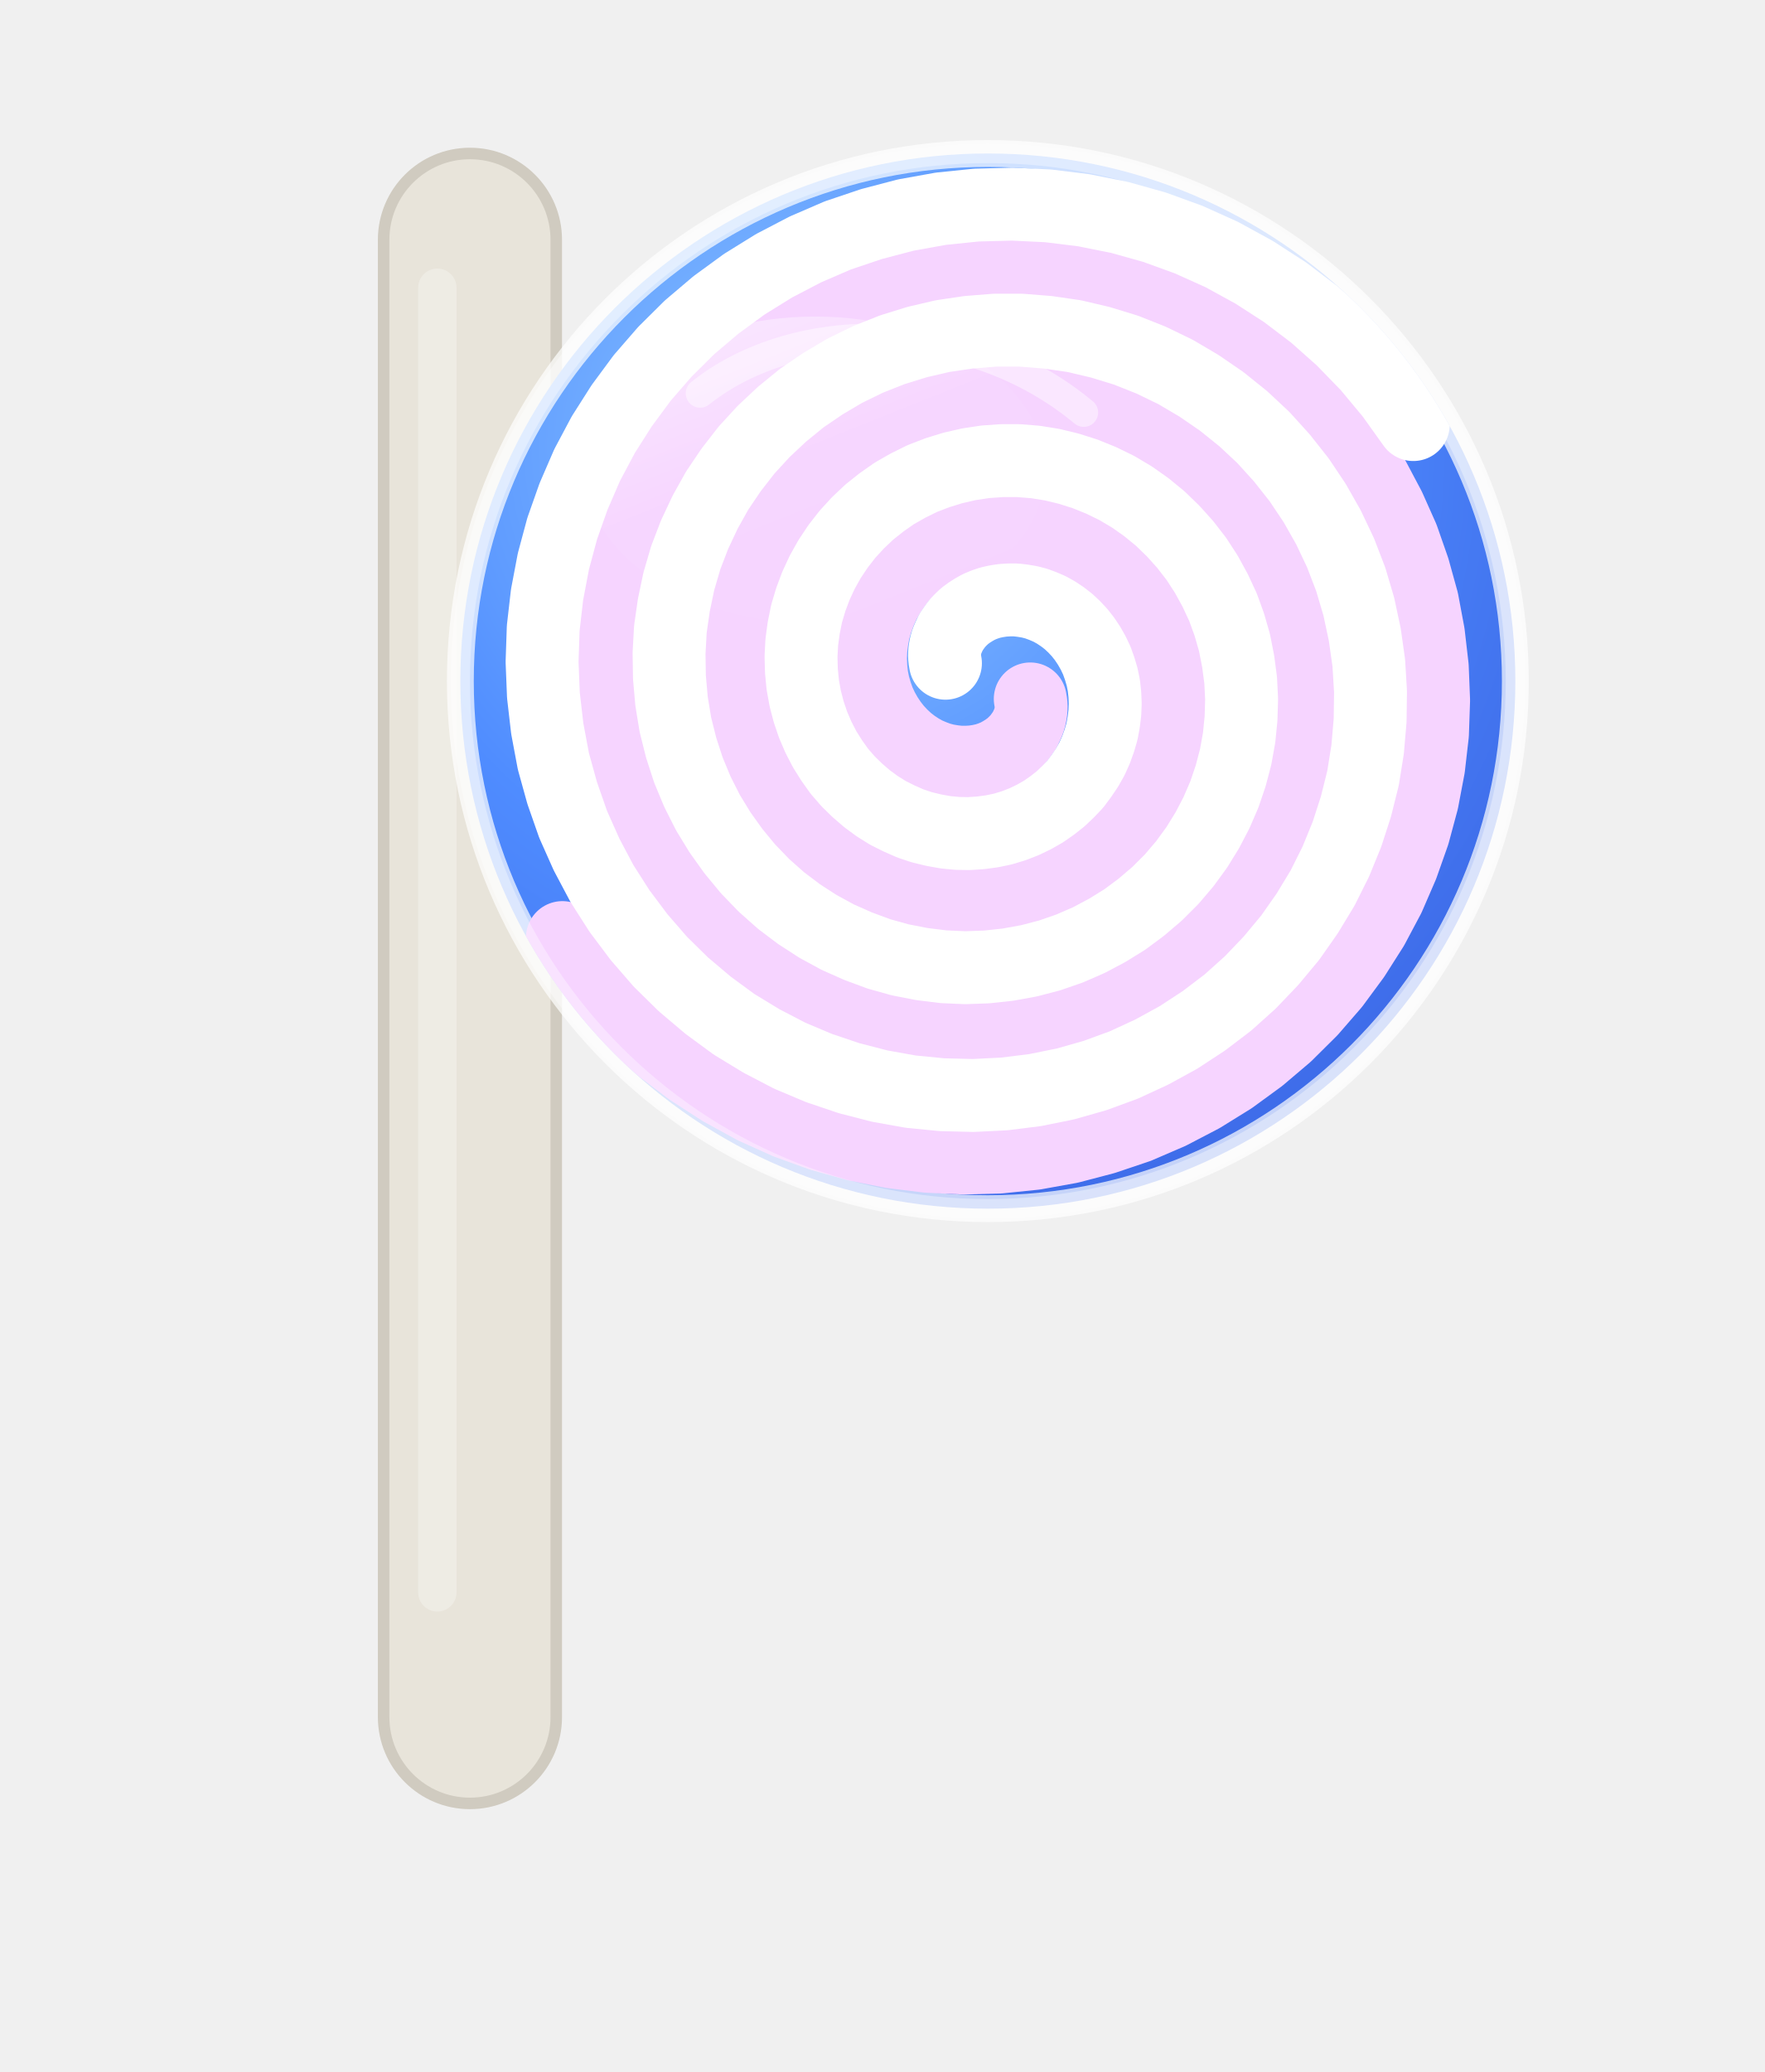
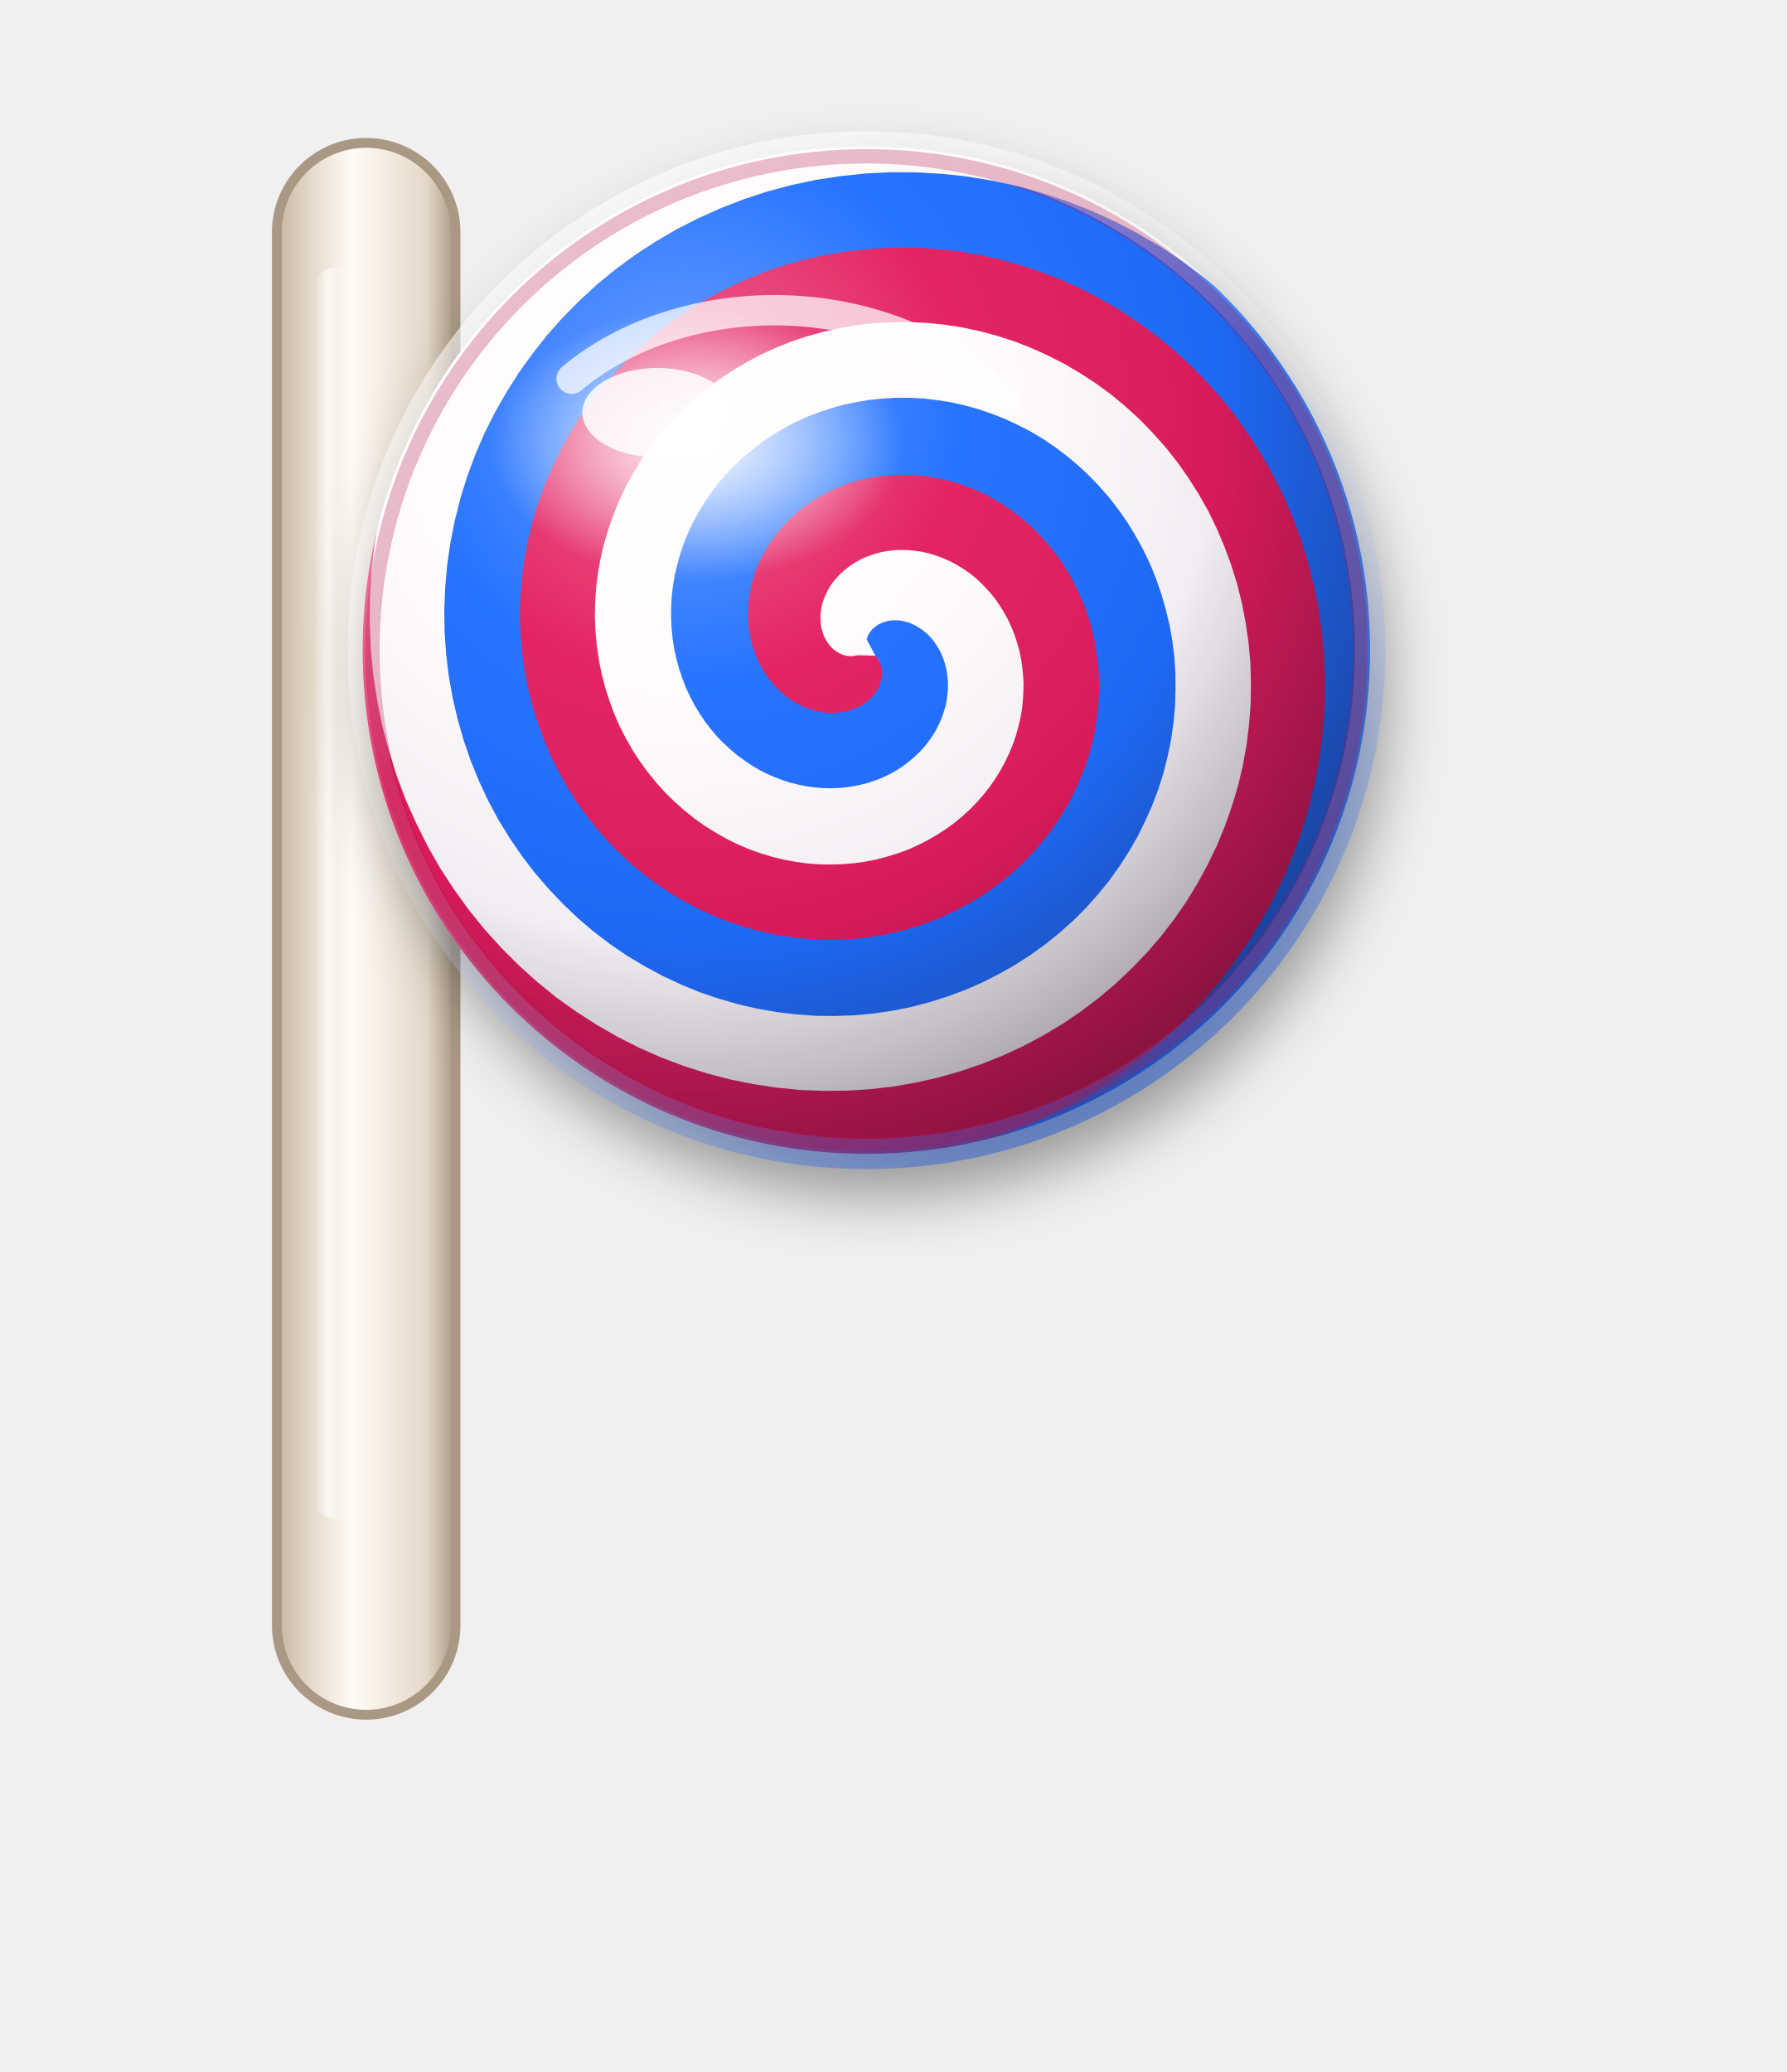
- <svg xmlns="http://www.w3.org/2000/svg" viewBox="-6 0 92 108" width="92" height="108" role="img" aria-label="PIXELPOP">
+ <svg xmlns="http://www.w3.org/2000/svg" viewBox="0 0 100 116" width="100" height="116" role="img" aria-label="PIXELPOP">
  <defs>
-     <radialGradient id="fk-fill" cx="34%" cy="28%" r="78%">
-       <stop offset="0" stop-color="#8EC8FF" />
-       <stop offset="0.55" stop-color="#4F8CFF" />
-       <stop offset="1" stop-color="#3D6AE8" />
-     </radialGradient>
-     <linearGradient id="fk-sheen" x1="20%" y1="0%" x2="80%" y2="100%">
-       <stop offset="0" stop-color="#FFFFFF" stop-opacity="0.85" />
-       <stop offset="0.45" stop-color="#FFFFFF" stop-opacity="0.08" />
+     <linearGradient id="fk-stick" x1="0" y1="0" x2="1" y2="0">
+       <stop offset="0" stop-color="#C4B6A3" />
+       <stop offset="0.18" stop-color="#E4D8C8" />
+       <stop offset="0.42" stop-color="#FFFCF6" />
+       <stop offset="0.62" stop-color="#F3EBE0" />
+       <stop offset="0.84" stop-color="#E4D8C8" />
+       <stop offset="1" stop-color="#A89884" />
+     </linearGradient>
+     <linearGradient id="fk-stickhi" x1="0" y1="0" x2="1" y2="0">
+       <stop offset="0" stop-color="#FFFFFF" stop-opacity="0" />
+       <stop offset="0.35" stop-color="#FFFFFF" stop-opacity="0.7" />
+       <stop offset="0.55" stop-color="#FFFFFF" stop-opacity="0.15" />
      <stop offset="1" stop-color="#FFFFFF" stop-opacity="0" />
    </linearGradient>
+     <radialGradient id="fk-vol" cx="32%" cy="26%" r="78%">
+       <stop offset="0" stop-color="#FFFFFF" stop-opacity="0.34" />
+       <stop offset="0.35" stop-color="#FFFFFF" stop-opacity="0.04" />
+       <stop offset="0.68" stop-color="#1A1030" stop-opacity="0.06" />
+       <stop offset="1" stop-color="#140818" stop-opacity="0.42" />
+     </radialGradient>
+     <radialGradient id="fk-gloss" cx="50%" cy="50%" r="50%">
+       <stop offset="0" stop-color="#FFFFFF" stop-opacity="0.95" />
+       <stop offset="0.45" stop-color="#FFFFFF" stop-opacity="0.55" />
+       <stop offset="1" stop-color="#FFFFFF" stop-opacity="0" />
+     </radialGradient>
+     <linearGradient id="fk-rim" x1="30%" y1="0%" x2="80%" y2="100%">
+       <stop offset="0" stop-color="#FFFFFF" stop-opacity="0.65" />
+       <stop offset="0.4" stop-color="#FFFFFF" stop-opacity="0.12" />
+       <stop offset="1" stop-color="#0B4AD6" stop-opacity="0.55" />
+     </linearGradient>
    <clipPath id="fk-clip">
-       <circle cx="37.5" cy="35.5" r="27.5" />
+       <circle cx="38.5" cy="36.4" r="28.2" />
    </clipPath>
+     <filter id="fk-shad" x="-40%" y="-25%" width="180%" height="190%" color-interpolation-filters="sRGB">
+       <feGaussianBlur in="SourceAlpha" stdDeviation="1.7" result="b" />
+       <feOffset in="b" dx="0.6" dy="1.9" result="o" />
+       <feComponentTransfer in="o" result="s">
+         <feFuncA type="linear" slope="0.38" />
+       </feComponentTransfer>
+       <feMerge>
+         <feMergeNode in="s" />
+         <feMergeNode in="SourceGraphic" />
+       </feMerge>
+     </filter>
  </defs>
-   <g transform="translate(8,0)">
-     <rect x="6" y="8" width="9" height="86" rx="4.5" fill="#E8E4DA" stroke="#D0CBC0" stroke-width="0.6" />
-     <rect x="7.8" y="14" width="2" height="70" rx="1" fill="#FFFFFF" fill-opacity="0.28" />
-     <circle cx="37.5" cy="35.5" r="27.5" fill="url(#fk-fill)" stroke="#FFFFFF" stroke-opacity="0.7" stroke-width="1.4" />
-     <g clip-path="url(#fk-clip)">
-       <path d="M39.71,36.43 L39.75,36.66 L39.76,36.89 L39.74,37.12 L39.70,37.35 L39.63,37.59 L39.53,37.82 L39.42,38.05 L39.27,38.27 L39.11,38.49 L38.92,38.69 L38.71,38.89 L38.48,39.06 L38.23,39.22 L37.96,39.37 L37.67,39.49 L37.37,39.59 L37.05,39.66 L36.72,39.71 L36.39,39.73 L36.04,39.73 L35.69,39.69 L35.33,39.63 L34.98,39.54 L34.63,39.41 L34.28,39.26 L33.94,39.07 L33.61,38.85 L33.30,38.61 L33.00,38.33 L32.72,38.03 L32.46,37.70 L32.22,37.34 L32.01,36.97 L31.82,36.57 L31.67,36.15 L31.54,35.71 L31.45,35.26 L31.40,34.80 L31.38,34.32 L31.40,33.84 L31.46,33.36 L31.55,32.87 L31.69,32.39 L31.86,31.92 L32.07,31.45 L32.33,30.99 L32.62,30.56 L32.94,30.13 L33.31,29.74 L33.71,29.36 L34.14,29.02 L34.60,28.70 L35.09,28.42 L35.61,28.17 L36.15,27.96 L36.71,27.79 L37.28,27.67 L37.88,27.59 L38.48,27.55 L39.09,27.56 L39.71,27.62 L40.32,27.73 L40.94,27.88 L41.54,28.08 L42.13,28.34 L42.71,28.63 L43.27,28.98 L43.80,29.37 L44.31,29.81 L44.79,30.28 L45.24,30.80 L45.64,31.36 L46.01,31.95 L46.33,32.57 L46.61,33.22 L46.84,33.90 L47.02,34.59 L47.15,35.31 L47.22,36.04 L47.24,36.78 L47.20,37.53 L47.10,38.27 L46.95,39.01 L46.73,39.75 L46.46,40.47 L46.13,41.18 L45.75,41.86 L45.31,42.52 L44.82,43.15 L44.28,43.74 L43.69,44.30 L43.05,44.81 L42.38,45.28 L41.66,45.69 L40.91,46.06 L40.13,46.36 L39.32,46.61 L38.49,46.80 L37.63,46.93 L36.77,46.99 L35.90,46.99 L35.02,46.92 L34.15,46.78 L33.28,46.57 L32.43,46.30 L31.59,45.96 L30.77,45.56 L29.98,45.09 L29.23,44.56 L28.51,43.97 L27.84,43.32 L27.21,42.62 L26.63,41.87 L26.11,41.07 L25.65,40.23 L25.24,39.35 L24.91,38.44 L24.64,37.50 L24.45,36.53 L24.32,35.55 L24.27,34.56 L24.30,33.55 L24.40,32.55 L24.58,31.55 L24.84,30.56 L25.17,29.59 L25.58,28.64 L26.06,27.72 L26.61,26.83 L27.23,25.98 L27.92,25.17 L28.67,24.42 L29.49,23.72 L30.35,23.08 L31.27,22.51 L32.23,22.00 L33.24,21.56 L34.28,21.20 L35.35,20.92 L36.45,20.72 L37.56,20.60 L38.68,20.56 L39.81,20.61 L40.94,20.75 L42.07,20.97 L43.18,21.28 L44.26,21.68 L45.32,22.15 L46.35,22.71 L47.34,23.35 L48.28,24.06 L49.17,24.85 L50.00,25.71 L50.76,26.63 L51.46,27.61 L52.09,28.64 L52.64,29.73 L53.11,30.86 L53.49,32.03 L53.79,33.23 L53.99,34.45 L54.10,35.70 L54.12,36.95 L54.05,38.21 L53.87,39.46 L53.61,40.70 L53.25,41.93 L52.79,43.13 L52.24,44.30 L51.61,45.43 L50.88,46.51 L50.08,47.54 L49.19,48.51 L48.23,49.41 L47.20,50.25 L46.10,51.00 L44.95,51.68 L43.74,52.27 L42.48,52.77 L41.19,53.17 L39.86,53.48 L38.51,53.68 L37.14,53.79 L35.76,53.79 L34.38,53.68 L33.00,53.48 L31.64,53.16 L30.30,52.75 L28.99,52.23 L27.71,51.61 L26.49,50.89 L25.31,50.08 L24.19,49.18 L23.14,48.20 L22.17,47.13 L21.27,45.99 L20.46,44.78 L19.74,43.51 L19.11,42.18 L18.58,40.80 L18.16,39.38 L17.85,37.93 L17.64,36.45 L17.55,34.95 L17.57,33.45 L17.70,31.94 L17.94,30.44 L18.31,28.96 L18.78,27.51 L19.36,26.09 L20.05,24.71 L20.85,23.39 L21.74,22.12 L22.74,20.92 L23.82,19.79 L24.99,18.74 L26.24,17.79 L27.57,16.92 L28.96,16.16 L30.41,15.49 L31.91,14.94 L33.46,14.50 L35.04,14.18 L36.64,13.98 L38.26,13.90 L39.89,13.94 L41.52,14.10 L43.14,14.39 L44.73,14.80 L46.30,15.33 L47.82,15.97 L49.30,16.74 L50.73,17.61 L52.08,18.60 L53.37,19.69 L54.57,20.87 L55.68,22.15 L56.70,23.51 L57.62,24.95 L58.42,26.46 L59.12,28.03 L59.69,29.66 L60.15,31.32 L60.47,33.03 L60.67,34.76 L60.74,36.50 L60.68,38.26 L60.48,40.00 L60.15,41.74 L59.69,43.45 L59.10,45.12 L58.39,46.76 L57.55,48.34 L56.59,49.85 L55.52,51.30 L54.34,52.66 L53.05,53.94 L51.67,55.11 L50.19,56.19 L48.64,57.15 L47.01,58.00 L45.32,58.73 L43.57,59.32 L41.78,59.79 L39.95,60.12 L38.10,60.31 L36.23,60.36 L34.36,60.27 L32.49,60.04 L30.64,59.67 L28.82,59.16 L27.03,58.51 L25.30,57.73 L23.62,56.81 L22.01,55.77 L20.48,54.61 L19.04,53.33 L17.69,51.94 L16.45,50.45 L15.32,48.87" fill="none" stroke="#F6D4FF" stroke-width="3.8" stroke-linecap="round" stroke-linejoin="round" />
-       <path d="M35.29,34.57 L35.25,34.34 L35.24,34.11 L35.26,33.88 L35.30,33.65 L35.37,33.41 L35.47,33.18 L35.58,32.95 L35.73,32.73 L35.89,32.51 L36.08,32.31 L36.29,32.11 L36.52,31.94 L36.77,31.78 L37.04,31.63 L37.33,31.51 L37.63,31.41 L37.95,31.34 L38.28,31.29 L38.61,31.27 L38.96,31.27 L39.31,31.31 L39.67,31.37 L40.02,31.46 L40.37,31.59 L40.72,31.74 L41.06,31.93 L41.39,32.15 L41.70,32.39 L42.00,32.67 L42.28,32.97 L42.54,33.30 L42.78,33.66 L42.99,34.03 L43.18,34.43 L43.33,34.85 L43.46,35.29 L43.55,35.74 L43.60,36.20 L43.62,36.68 L43.60,37.16 L43.54,37.64 L43.45,38.13 L43.31,38.61 L43.14,39.08 L42.93,39.55 L42.67,40.01 L42.38,40.44 L42.06,40.87 L41.69,41.26 L41.29,41.64 L40.86,41.98 L40.40,42.30 L39.91,42.58 L39.39,42.83 L38.85,43.04 L38.29,43.21 L37.72,43.33 L37.12,43.41 L36.52,43.45 L35.91,43.44 L35.29,43.38 L34.68,43.27 L34.06,43.12 L33.46,42.92 L32.87,42.66 L32.29,42.37 L31.73,42.02 L31.20,41.63 L30.69,41.19 L30.21,40.72 L29.76,40.20 L29.36,39.64 L28.99,39.05 L28.67,38.43 L28.39,37.78 L28.16,37.10 L27.98,36.41 L27.85,35.69 L27.78,34.96 L27.76,34.22 L27.80,33.47 L27.90,32.73 L28.05,31.99 L28.27,31.25 L28.54,30.53 L28.87,29.82 L29.25,29.14 L29.69,28.48 L30.18,27.85 L30.72,27.26 L31.31,26.70 L31.95,26.19 L32.62,25.72 L33.34,25.31 L34.09,24.94 L34.87,24.64 L35.68,24.39 L36.51,24.20 L37.37,24.07 L38.23,24.01 L39.10,24.01 L39.98,24.08 L40.85,24.22 L41.72,24.43 L42.57,24.70 L43.41,25.04 L44.23,25.44 L45.02,25.91 L45.77,26.44 L46.49,27.03 L47.16,27.68 L47.79,28.38 L48.37,29.13 L48.89,29.93 L49.35,30.77 L49.76,31.65 L50.09,32.56 L50.36,33.50 L50.55,34.47 L50.68,35.45 L50.73,36.44 L50.70,37.45 L50.60,38.45 L50.42,39.45 L50.16,40.44 L49.83,41.41 L49.42,42.36 L48.94,43.28 L48.39,44.17 L47.77,45.02 L47.08,45.83 L46.33,46.58 L45.51,47.28 L44.65,47.92 L43.73,48.49 L42.77,49.00 L41.76,49.44 L40.72,49.80 L39.65,50.08 L38.55,50.28 L37.44,50.40 L36.32,50.44 L35.19,50.39 L34.06,50.25 L32.93,50.03 L31.82,49.72 L30.74,49.32 L29.68,48.85 L28.65,48.29 L27.66,47.65 L26.72,46.94 L25.83,46.15 L25.00,45.29 L24.24,44.37 L23.54,43.39 L22.91,42.36 L22.36,41.27 L21.89,40.14 L21.51,38.97 L21.21,37.77 L21.01,36.55 L20.90,35.30 L20.88,34.05 L20.95,32.79 L21.13,31.54 L21.39,30.30 L21.75,29.07 L22.21,27.87 L22.76,26.70 L23.39,25.57 L24.12,24.49 L24.92,23.46 L25.81,22.49 L26.77,21.59 L27.80,20.75 L28.90,20.00 L30.05,19.32 L31.26,18.73 L32.52,18.23 L33.81,17.83 L35.14,17.52 L36.49,17.32 L37.86,17.21 L39.24,17.21 L40.62,17.32 L42.00,17.52 L43.36,17.84 L44.70,18.25 L46.01,18.77 L47.29,19.39 L48.51,20.11 L49.69,20.92 L50.81,21.82 L51.86,22.80 L52.83,23.87 L53.73,25.01 L54.54,26.22 L55.26,27.49 L55.89,28.82 L56.42,30.20 L56.84,31.62 L57.15,33.07 L57.36,34.55 L57.45,36.05 L57.43,37.55 L57.30,39.06 L57.06,40.56 L56.69,42.04 L56.22,43.49 L55.64,44.91 L54.95,46.29 L54.15,47.61 L53.26,48.88 L52.26,50.08 L51.18,51.21 L50.01,52.26 L48.76,53.21 L47.43,54.08 L46.04,54.84 L44.59,55.51 L43.09,56.06 L41.54,56.50 L39.96,56.82 L38.36,57.02 L36.74,57.10 L35.11,57.06 L33.48,56.90 L31.86,56.61 L30.27,56.20 L28.70,55.67 L27.18,55.03 L25.70,54.26 L24.27,53.39 L22.92,52.40 L21.63,51.31 L20.43,50.13 L19.32,48.85 L18.30,47.49 L17.38,46.05 L16.58,44.54 L15.88,42.97 L15.31,41.34 L14.85,39.68 L14.53,37.97 L14.33,36.24 L14.26,34.50 L14.32,32.74 L14.52,31.00 L14.85,29.26 L15.31,27.55 L15.90,25.88 L16.61,24.24 L17.45,22.66 L18.41,21.15 L19.48,19.70 L20.66,18.34 L21.95,17.06 L23.33,15.89 L24.81,14.81 L26.36,13.85 L27.99,13.00 L29.68,12.27 L31.43,11.68 L33.22,11.21 L35.05,10.88 L36.90,10.69 L38.77,10.64 L40.64,10.73 L42.51,10.96 L44.36,11.33 L46.18,11.84 L47.97,12.49 L49.70,13.27 L51.38,14.19 L52.99,15.23 L54.52,16.39 L55.96,17.67 L57.31,19.06 L58.55,20.55 L59.68,22.13" fill="none" stroke="#FFFFFF" stroke-width="3.8" stroke-linecap="round" stroke-linejoin="round" />
-       <ellipse cx="28.5" cy="24.5" rx="12" ry="8" fill="url(#fk-sheen)" fill-opacity="0.55" />
-       <path d="M22.5,20.5 c5,-4 14,-4 20,1" fill="none" stroke="#FFFFFF" stroke-opacity="0.45" stroke-width="1.5" stroke-linecap="round" />
+   <g transform="translate(10,0)">
+     <rect x="5.5" y="8" width="10" height="88" rx="5.0" fill="url(#fk-stick)" stroke="#A89884" stroke-width="0.55" />
+     <rect x="7.6" y="15" width="2.3" height="70" rx="1.15" fill="url(#fk-stickhi)" />
+     <g filter="url(#fk-shad)">
+       <circle cx="38.5" cy="36.4" r="28.2" fill="#FFFBFE" />
+       <g clip-path="url(#fk-clip)">
+         <path d="M39.01,36.71 L39.11,36.82 L39.19,36.93 L39.25,37.04 L39.31,37.17 L39.35,37.30 L39.38,37.44 L39.40,37.58 L39.41,37.72 L39.40,37.87 L39.37,38.02 L39.34,38.18 L39.29,38.33 L39.23,38.48 L39.15,38.63 L39.06,38.77 L38.95,38.91 L38.83,39.05 L38.70,39.18 L38.56,39.30 L38.40,39.42 L38.23,39.53 L38.05,39.62 L37.86,39.71 L37.66,39.78 L37.45,39.84 L37.23,39.89 L37.00,39.92 L36.77,39.94 L36.53,39.95 L36.28,39.94 L36.04,39.91 L35.78,39.86 L35.53,39.80 L35.28,39.72 L35.02,39.62 L34.77,39.51 L34.52,39.38 L34.28,39.23 L34.04,39.06 L33.80,38.87 L33.58,38.67 L33.36,38.45 L33.15,38.21 L32.95,37.96 L32.77,37.69 L32.60,37.40 L32.44,37.10 L32.30,36.79 L32.18,36.46 L32.07,36.13 L31.98,35.78 L31.91,35.42 L31.87,35.05 L31.84,34.68 L31.83,34.29 L31.85,33.91 L31.89,33.52 L31.95,33.12 L32.03,32.73 L32.14,32.33 L32.27,31.94 L32.43,31.55 L32.61,31.16 L32.82,30.78 L33.05,30.40 L33.30,30.04 L33.58,29.69 L33.88,29.34 L34.20,29.01 L34.54,28.70 L34.91,28.40 L35.30,28.12 L35.70,27.86 L36.13,27.62 L36.57,27.39 L37.03,27.20 L37.50,27.02 L37.99,26.87 L38.50,26.75 L39.01,26.65 L39.53,26.58 L40.07,26.54 L40.61,26.53 L41.15,26.55 L41.70,26.60 L42.25,26.68 L42.80,26.79 L43.35,26.93 L43.90,27.11 L44.44,27.31 L44.98,27.55 L45.50,27.82 L46.02,28.12 L46.52,28.45 L47.01,28.81 L47.48,29.20 L47.94,29.62 L48.37,30.07 L48.79,30.54 L49.18,31.04 L49.55,31.57 L49.89,32.12 L50.20,32.69 L50.49,33.29 L50.74,33.90 L50.96,34.53 L51.15,35.18 L51.31,35.84 L51.43,36.52 L51.51,37.21 L51.56,37.90 L51.57,38.61 L51.54,39.31 L51.47,40.03 L51.37,40.74 L51.22,41.45 L51.04,42.16 L50.81,42.86 L50.55,43.56 L50.24,44.24 L49.90,44.91 L49.52,45.57 L49.10,46.21 L48.64,46.83 L48.15,47.43 L47.62,48.01 L47.06,48.56 L46.47,49.09 L45.84,49.59 L45.18,50.05 L44.50,50.48 L43.78,50.88 L43.05,51.24 L42.28,51.57 L41.50,51.85 L40.70,52.09 L39.88,52.29 L39.04,52.45 L38.20,52.57 L37.34,52.63 L36.47,52.66 L35.60,52.63 L34.72,52.56 L33.85,52.44 L32.97,52.28 L32.10,52.06 L31.24,51.80 L30.39,51.49 L29.55,51.14 L28.73,50.74 L27.92,50.29 L27.14,49.79 L26.37,49.25 L25.64,48.67 L24.93,48.05 L24.25,47.38 L23.60,46.67 L22.99,45.93 L22.41,45.15 L21.88,44.34 L21.39,43.49 L20.93,42.62 L20.53,41.72 L20.17,40.79 L19.86,39.83 L19.60,38.86 L19.39,37.87 L19.23,36.87 L19.13,35.85 L19.08,34.82 L19.08,33.78 L19.14,32.75 L19.26,31.71 L19.43,30.67 L19.66,29.64 L19.94,28.61 L20.28,27.60 L20.68,26.60 L21.13,25.62 L21.63,24.66 L22.19,23.72 L22.80,22.81 L23.46,21.93 L24.17,21.08 L24.93,20.27 L25.73,19.49 L26.58,18.75 L27.47,18.06 L28.40,17.41 L29.37,16.81 L30.38,16.25 L31.41,15.75 L32.48,15.31 L33.58,14.92 L34.70,14.58 L35.84,14.31 L37.00,14.09 L38.17,13.94 L39.36,13.85 L40.56,13.82 L41.76,13.85 L42.96,13.95 L44.16,14.11 L45.36,14.34 L46.55,14.63 L47.73,14.99 L48.89,15.41 L50.03,15.90 L51.15,16.44 L52.25,17.05 L53.31,17.72 L54.34,18.44 L55.34,19.23 L56.30,20.07 L57.22,20.96 L58.09,21.90 L58.91,22.90 L59.69,23.94 L60.41,25.02 L61.07,26.15 L61.68,27.31 L62.23,28.51 L62.71,29.74 L63.13,31.01 L63.48,32.29 L63.77,33.60 L63.99,34.93 L64.14,36.28 L64.21,37.63 L64.22,38.99 L64.15,40.36 L64.01,41.73 L63.79,43.09 L63.51,44.44 L63.15,45.79 L62.71,47.11 L62.21,48.42 L61.64,49.71 L60.99,50.96 L60.28,52.19 L59.50,53.38 L58.65,54.53 L57.74,55.64 L56.77,56.71 L55.75,57.72 L54.66,58.69 L53.52,59.60 L52.33,60.45 L51.09,61.23 L49.81,61.96 L48.49,62.62 L47.12,63.21 L45.73,63.73 L44.30,64.17 L42.85,64.54 L41.37,64.84 L39.87,65.05 L38.36,65.19 L36.84,65.25 L35.31,65.22 L33.42,64.95 L31.54,64.55 L29.70,64.03 L27.89,63.39 L26.13,62.63 L24.43,61.76 L22.78,60.77 L21.21,59.68 L19.71,58.49 L18.29,57.20 L16.96,55.82 L15.73,54.36 L14.59,52.81 L13.56,51.20 L12.64,49.52 L11.83,47.78 L11.13,46.00 L10.56,44.17 L10.11,42.31 L9.78,40.42 L9.58,38.52 L9.50,36.60 L9.55,34.69 L9.73,32.78 L10.03,30.89 L10.45,29.02 L11.00,27.18 L11.67,25.39 L12.46,23.64 L13.36,21.95 L14.37,20.32 L15.48,18.76 L14.67,20.06 L13.93,21.39 L13.27,22.76 L12.68,24.15 L12.17,25.56 L11.73,27.00 L11.37,28.45 L11.10,29.92 L10.90,31.39 L10.77,32.86 L10.73,34.33 L10.77,35.80 L10.88,37.26 L11.07,38.70 L11.33,40.13 L11.67,41.54 L12.08,42.92 L12.56,44.27 L13.11,45.59 L13.72,46.87 L14.40,48.12 L15.15,49.32 L15.95,50.47 L16.81,51.58 L17.72,52.64 L18.68,53.64 L19.69,54.59 L20.75,55.48 L21.85,56.30 L22.98,57.07 L24.15,57.77 L25.35,58.40 L26.57,58.97 L27.82,59.47 L29.09,59.91 L30.38,60.27 L31.67,60.56 L32.98,60.79 L34.29,60.94 L35.60,61.02 L36.91,61.03 L38.21,60.98 L39.50,60.85 L40.77,60.66 L42.03,60.41 L43.27,60.08 L44.49,59.70 L45.67,59.25 L46.83,58.74 L47.95,58.17 L49.04,57.55 L50.08,56.87 L51.09,56.15 L52.05,55.37 L52.96,54.55 L53.83,53.68 L54.64,52.77 L55.41,51.83 L56.11,50.85 L56.76,49.84 L57.36,48.80 L57.89,47.74 L58.37,46.65 L58.78,45.55 L59.14,44.43 L59.43,43.30 L59.66,42.16 L59.83,41.01 L59.94,39.87 L59.99,38.72 L59.98,37.58 L59.90,36.45 L59.77,35.33 L59.58,34.22 L59.33,33.13 L59.02,32.06 L58.66,31.01 L58.25,29.99 L57.79,29.00 L57.27,28.03 L56.71,27.11 L56.11,26.21 L55.46,25.36 L54.76,24.54 L54.03,23.77 L53.27,23.04 L52.47,22.36 L51.64,21.72 L50.78,21.13 L49.90,20.59 L48.99,20.11 L48.07,19.67 L47.12,19.28 L46.17,18.95 L45.20,18.67 L44.23,18.44 L43.25,18.27 L42.26,18.15 L41.28,18.08 L40.30,18.07 L39.33,18.11 L38.37,18.19 L37.41,18.33 L36.48,18.52 L35.55,18.76 L34.65,19.04 L33.77,19.37 L32.92,19.75 L32.09,20.16 L31.29,20.62 L30.51,21.12 L29.78,21.65 L29.07,22.22 L28.40,22.82 L27.77,23.46 L27.17,24.12 L26.62,24.81 L26.11,25.52 L25.64,26.25 L25.21,27.01 L24.82,27.78 L24.48,28.56 L24.18,29.36 L23.93,30.17 L23.73,30.98 L23.56,31.80 L23.45,32.61 L23.37,33.43 L23.34,34.25 L23.36,35.06 L23.42,35.86 L23.52,36.66 L23.66,37.44 L23.84,38.20 L24.06,38.95 L24.32,39.69 L24.62,40.40 L24.95,41.09 L25.32,41.75 L25.72,42.40 L26.15,43.01 L26.60,43.59 L27.09,44.15 L27.60,44.67 L28.13,45.17 L28.69,45.63 L29.26,46.05 L29.85,46.44 L30.46,46.80 L31.08,47.12 L31.71,47.40 L32.35,47.65 L33.00,47.86 L33.65,48.03 L34.31,48.17 L34.97,48.27 L35.62,48.33 L36.27,48.36 L36.92,48.35 L37.56,48.31 L38.19,48.24 L38.81,48.13 L39.42,47.98 L40.02,47.81 L40.60,47.61 L41.16,47.38 L41.70,47.12 L42.22,46.83 L42.73,46.52 L43.20,46.18 L43.66,45.83 L44.09,45.45 L44.50,45.05 L44.88,44.64 L45.23,44.21 L45.56,43.76 L45.86,43.31 L46.13,42.84 L46.37,42.36 L46.58,41.88 L46.76,41.39 L46.92,40.89 L47.04,40.40 L47.14,39.90 L47.21,39.41 L47.25,38.91 L47.26,38.42 L47.24,37.94 L47.20,37.46 L47.14,37.00 L47.05,36.54 L46.93,36.09 L46.79,35.66 L46.63,35.24 L46.45,34.83 L46.25,34.44 L46.03,34.07 L45.79,33.72 L45.54,33.38 L45.27,33.06 L44.99,32.77 L44.70,32.49 L44.39,32.23 L44.07,32.00 L43.75,31.78 L43.42,31.59 L43.09,31.42 L42.75,31.27 L42.40,31.14 L42.06,31.04 L41.71,30.96 L41.37,30.89 L41.03,30.85 L40.69,30.83 L40.36,30.83 L40.04,30.85 L39.72,30.89 L39.41,30.94 L39.11,31.01 L38.81,31.10 L38.53,31.20 L38.27,31.32 L38.01,31.45 L37.77,31.60 L37.54,31.76 L37.32,31.92 L37.12,32.10 L36.94,32.28 L36.77,32.48 L36.62,32.68 L36.48,32.88 L36.36,33.09 L36.26,33.30 L36.17,33.51 L36.10,33.72 L36.04,33.93 L36.00,34.14 L35.97,34.35 L35.96,34.55 L35.97,34.75 L35.99,34.95 L36.02,35.13 L36.06,35.31 L36.12,35.49 L36.18,35.65 L36.26,35.80 L36.35,35.95 L36.44,36.08 L36.55,36.20 L36.66,36.31 L36.78,36.41 L36.90,36.49 L37.03,36.56 L37.16,36.62 L37.29,36.66 L37.42,36.69 L37.56,36.71 L37.69,36.71 L37.83,36.70 L37.97,36.68 Z" fill="#E31B5C" />
+         <path d="M37.97,36.69 L37.84,36.72 L37.70,36.73 L37.56,36.73 L37.43,36.72 L37.29,36.69 L37.16,36.65 L37.03,36.59 L36.90,36.52 L36.78,36.44 L36.66,36.35 L36.54,36.24 L36.44,36.12 L36.34,35.99 L36.25,35.85 L36.17,35.70 L36.10,35.53 L36.04,35.36 L35.99,35.18 L35.96,35.00 L35.94,34.80 L35.93,34.61 L35.93,34.40 L35.96,34.19 L35.99,33.98 L36.04,33.77 L36.11,33.56 L36.20,33.34 L36.30,33.13 L36.41,32.92 L36.55,32.71 L36.69,32.51 L36.86,32.32 L37.04,32.13 L37.24,31.95 L37.45,31.78 L37.67,31.62 L37.91,31.47 L38.16,31.33 L38.43,31.20 L38.71,31.10 L39.00,31.00 L39.30,30.92 L39.61,30.86 L39.93,30.82 L40.25,30.79 L40.58,30.79 L40.92,30.80 L41.26,30.84 L41.61,30.89 L41.95,30.97 L42.30,31.07 L42.64,31.19 L42.98,31.33 L43.32,31.49 L43.66,31.68 L43.99,31.89 L44.31,32.11 L44.62,32.36 L44.92,32.64 L45.20,32.93 L45.48,33.24 L45.74,33.57 L45.98,33.92 L46.21,34.29 L46.42,34.68 L46.61,35.08 L46.78,35.49 L46.92,35.92 L47.05,36.37 L47.15,36.82 L47.22,37.29 L47.27,37.76 L47.30,38.25 L47.29,38.74 L47.26,39.23 L47.21,39.73 L47.12,40.23 L47.00,40.72 L46.86,41.22 L46.69,41.71 L46.48,42.20 L46.25,42.68 L45.99,43.16 L45.70,43.62 L45.39,44.07 L45.04,44.51 L44.67,44.93 L44.27,45.34 L43.85,45.72 L43.40,46.09 L42.93,46.43 L42.43,46.75 L41.91,47.05 L41.38,47.32 L40.82,47.57 L40.24,47.78 L39.65,47.96 L39.05,48.12 L38.43,48.24 L37.80,48.33 L37.16,48.38 L36.51,48.40 L35.86,48.39 L35.20,48.34 L34.55,48.25 L33.89,48.13 L33.23,47.97 L32.58,47.77 L31.93,47.54 L31.30,47.27 L30.67,46.96 L30.06,46.61 L29.46,46.24 L28.87,45.82 L28.31,45.37 L27.77,44.89 L27.25,44.38 L26.75,43.83 L26.28,43.25 L25.84,42.65 L25.43,42.02 L25.05,41.36 L24.70,40.68 L24.39,39.97 L24.12,39.24 L23.88,38.50 L23.68,37.73 L23.53,36.96 L23.41,36.16 L23.34,35.36 L23.30,34.55 L23.32,33.74 L23.37,32.92 L23.47,32.10 L23.62,31.27 L23.81,30.46 L24.05,29.65 L24.33,28.85 L24.65,28.05 L25.02,27.28 L25.44,26.51 L25.89,25.77 L26.39,25.05 L26.93,24.35 L27.51,23.67 L28.13,23.03 L28.79,22.41 L29.48,21.83 L30.21,21.28 L30.97,20.77 L31.76,20.30 L32.58,19.86 L33.43,19.47 L34.31,19.12 L35.20,18.82 L36.12,18.57 L37.05,18.36 L38.00,18.20 L38.96,18.09 L39.93,18.04 L40.91,18.03 L41.90,18.08 L42.88,18.18 L43.87,18.33 L44.85,18.54 L45.82,18.80 L46.78,19.11 L47.73,19.48 L48.66,19.90 L49.58,20.37 L50.47,20.89 L51.34,21.46 L52.19,22.08 L53.00,22.75 L53.78,23.46 L54.52,24.22 L55.23,25.02 L55.90,25.86 L56.52,26.74 L57.10,27.66 L57.64,28.61 L58.12,29.60 L58.55,30.61 L58.93,31.65 L59.26,32.71 L59.53,33.80 L59.74,34.90 L59.90,36.02 L60.00,37.15 L60.03,38.29 L60.01,39.44 L59.92,40.59 L59.78,41.73 L59.57,42.88 L59.30,44.02 L58.96,45.14 L58.57,46.25 L58.12,47.35 L57.60,48.42 L57.03,49.47 L56.40,50.50 L55.71,51.49 L54.97,52.45 L54.17,53.37 L53.32,54.25 L52.43,55.09 L51.48,55.89 L50.49,56.64 L49.46,57.34 L48.38,57.98 L47.27,58.57 L46.13,59.10 L44.95,59.57 L43.74,59.98 L42.51,60.33 L41.26,60.61 L39.99,60.83 L38.70,60.98 L37.40,61.06 L36.09,61.07 L34.78,61.02 L33.47,60.89 L32.16,60.69 L30.86,60.43 L29.56,60.09 L28.29,59.68 L27.03,59.21 L25.79,58.66 L24.58,58.05 L23.40,57.37 L22.25,56.63 L21.13,55.83 L20.06,54.96 L19.03,54.03 L18.05,53.05 L17.11,52.01 L16.23,50.92 L15.41,49.78 L14.64,48.60 L13.94,47.37 L13.30,46.09 L12.72,44.79 L12.21,43.44 L11.78,42.07 L11.41,40.67 L11.12,39.25 L10.90,37.81 L10.76,36.36 L10.70,34.89 L10.71,33.42 L10.80,31.94 L10.97,30.47 L11.22,29.00 L11.55,27.54 L11.96,26.09 L12.44,24.67 L13.00,23.26 L13.64,21.89 L14.35,20.54 L15.13,19.23 L16.32,17.72 L17.60,16.30 L18.97,14.96 L20.43,13.72 L21.97,12.57 L23.58,11.53 L25.25,10.60 L26.98,9.79 L28.76,9.08 L30.59,8.50 L32.45,8.04 L34.33,7.70 L36.24,7.49 L38.15,7.40 L40.07,7.44 L41.98,7.61 L43.87,7.90 L45.74,8.32 L47.58,8.86 L49.38,9.52 L51.13,10.29 L52.82,11.18 L54.46,12.19 L56.02,13.29 L57.51,14.50 L58.91,15.80 L60.23,17.20 L61.45,18.67 L62.57,20.23 L63.59,21.85 L64.49,23.54 L65.28,25.28 L64.57,23.93 L63.78,22.63 L62.93,21.37 L62.02,20.16 L61.05,19.01 L60.02,17.92 L58.95,16.88 L57.82,15.91 L56.64,15.00 L55.43,14.16 L54.17,13.38 L52.89,12.68 L51.57,12.05 L50.22,11.49 L48.85,11.00 L47.47,10.59 L46.07,10.26 L44.66,10.00 L43.24,9.81 L41.82,9.71 L40.40,9.67 L38.99,9.72 L37.59,9.83 L36.20,10.02 L34.83,10.28 L33.48,10.62 L32.15,11.02 L30.86,11.49 L29.59,12.03 L28.36,12.62 L27.17,13.29 L26.02,14.01 L24.91,14.78 L23.86,15.62 L22.85,16.50 L21.89,17.43 L20.99,18.41 L20.14,19.43 L19.35,20.48 L18.63,21.58 L17.96,22.70 L17.36,23.86 L16.82,25.04 L16.35,26.24 L15.94,27.46 L15.60,28.69 L15.33,29.94 L15.13,31.19 L14.99,32.44 L14.92,33.70 L14.92,34.95 L14.98,36.20 L15.10,37.43 L15.30,38.65 L15.55,39.85 L15.87,41.04 L16.25,42.19 L16.68,43.33 L17.18,44.43 L17.73,45.50 L18.33,46.53 L18.98,47.53 L19.69,48.48 L20.43,49.39 L21.23,50.26 L22.06,51.08 L22.93,51.85 L23.84,52.57 L24.78,53.24 L25.74,53.85 L26.74,54.41 L27.76,54.91 L28.79,55.36 L29.85,55.74 L30.92,56.07 L32.00,56.35 L33.08,56.56 L34.18,56.71 L35.27,56.80 L36.36,56.84 L37.44,56.82 L38.52,56.74 L39.58,56.60 L40.64,56.41 L41.67,56.17 L42.68,55.87 L43.68,55.52 L44.64,55.12 L45.58,54.67 L46.49,54.17 L47.37,53.63 L48.21,53.05 L49.01,52.43 L49.78,51.77 L50.50,51.07 L51.19,50.34 L51.83,49.57 L52.42,48.78 L52.97,47.97 L53.47,47.13 L53.93,46.26 L54.33,45.39 L54.69,44.49 L54.99,43.59 L55.25,42.67 L55.45,41.75 L55.61,40.82 L55.71,39.89 L55.77,38.96 L55.77,38.04 L55.73,37.12 L55.63,36.22 L55.49,35.32 L55.31,34.44 L55.07,33.58 L54.80,32.73 L54.48,31.91 L54.12,31.11 L53.72,30.33 L53.28,29.58 L52.81,28.87 L52.30,28.18 L51.75,27.52 L51.18,26.90 L50.58,26.32 L49.96,25.77 L49.31,25.26 L48.63,24.78 L47.94,24.35 L47.23,23.96 L46.51,23.61 L45.77,23.30 L45.02,23.03 L44.27,22.80 L43.51,22.62 L42.74,22.48 L41.98,22.38 L41.21,22.32 L40.45,22.31 L39.70,22.33 L38.95,22.40 L38.22,22.50 L37.49,22.64 L36.78,22.82 L36.09,23.04 L35.42,23.29 L34.76,23.57 L34.13,23.89 L33.51,24.24 L32.93,24.62 L32.37,25.02 L31.83,25.45 L31.33,25.91 L30.85,26.39 L30.40,26.89 L29.99,27.41 L29.60,27.94 L29.25,28.49 L28.94,29.06 L28.65,29.63 L28.40,30.22 L28.19,30.81 L28.01,31.41 L27.86,32.01 L27.74,32.61 L27.67,33.21 L27.62,33.81 L27.60,34.41 L27.62,35.00 L27.67,35.58 L27.76,36.16 L27.87,36.72 L28.01,37.27 L28.18,37.81 L28.37,38.33 L28.59,38.83 L28.84,39.32 L29.11,39.79 L29.40,40.23 L29.72,40.66 L30.05,41.06 L30.40,41.44 L30.77,41.80 L31.15,42.13 L31.54,42.44 L31.95,42.72 L32.37,42.97 L32.79,43.20 L33.23,43.41 L33.66,43.58 L34.11,43.73 L34.55,43.86 L34.99,43.95 L35.44,44.02 L35.88,44.07 L36.32,44.09 L36.75,44.09 L37.18,44.06 L37.59,44.01 L38.00,43.93 L38.40,43.84 L38.79,43.72 L39.17,43.59 L39.53,43.43 L39.87,43.26 L40.20,43.07 L40.52,42.86 L40.82,42.64 L41.10,42.41 L41.36,42.16 L41.61,41.91 L41.83,41.64 L42.04,41.37 L42.23,41.08 L42.39,40.80 L42.54,40.51 L42.67,40.21 L42.77,39.92 L42.86,39.62 L42.93,39.32 L42.98,39.03 L43.01,38.74 L43.03,38.45 L43.02,38.17 L43.00,37.89 L42.96,37.62 L42.91,37.36 L42.84,37.11 L42.76,36.87 L42.67,36.63 L42.56,36.41 L42.44,36.21 L42.31,36.01 L42.17,35.83 L42.02,35.66 L41.87,35.50 L41.70,35.36 L41.54,35.24 L41.37,35.13 L41.19,35.03 L41.02,34.95 L40.84,34.88 L40.66,34.83 L40.48,34.79 L40.31,34.77 L40.14,34.76 L39.97,34.76 L39.81,34.78 L39.65,34.81 L39.50,34.85 L39.36,34.90 L39.22,34.97 L39.10,35.04 L38.98,35.13 L38.88,35.22 L38.78,35.32 L38.70,35.43 L38.63,35.54 L38.57,35.67 L38.53,35.80 Z" fill="#FFFBFE" />
+         <path d="M38.52,35.80 L38.56,35.67 L38.61,35.54 L38.68,35.43 L38.76,35.31 L38.85,35.21 L38.96,35.12 L39.07,35.03 L39.19,34.95 L39.33,34.89 L39.47,34.83 L39.62,34.79 L39.77,34.75 L39.94,34.73 L40.10,34.73 L40.28,34.73 L40.45,34.75 L40.63,34.79 L40.81,34.83 L40.99,34.90 L41.16,34.98 L41.34,35.07 L41.51,35.18 L41.68,35.30 L41.85,35.44 L42.01,35.59 L42.16,35.75 L42.30,35.93 L42.43,36.13 L42.56,36.33 L42.67,36.55 L42.77,36.78 L42.86,37.02 L42.93,37.27 L42.99,37.53 L43.03,37.80 L43.06,38.07 L43.07,38.36 L43.06,38.65 L43.03,38.94 L42.99,39.23 L42.93,39.53 L42.84,39.83 L42.74,40.13 L42.62,40.42 L42.48,40.72 L42.32,41.01 L42.14,41.29 L41.94,41.57 L41.72,41.84 L41.48,42.10 L41.22,42.35 L40.94,42.59 L40.65,42.82 L40.34,43.03 L40.01,43.23 L39.67,43.41 L39.31,43.57 L38.94,43.71 L38.55,43.84 L38.15,43.94 L37.75,44.02 L37.33,44.08 L36.90,44.12 L36.47,44.13 L36.03,44.12 L35.59,44.08 L35.15,44.02 L34.70,43.93 L34.25,43.82 L33.81,43.68 L33.37,43.51 L32.93,43.32 L32.50,43.10 L32.08,42.85 L31.67,42.57 L31.27,42.28 L30.88,41.95 L30.50,41.60 L30.14,41.23 L29.80,40.83 L29.48,40.41 L29.18,39.97 L28.90,39.51 L28.65,39.03 L28.41,38.53 L28.21,38.01 L28.03,37.48 L27.88,36.93 L27.75,36.37 L27.66,35.80 L27.60,35.22 L27.57,34.63 L27.57,34.03 L27.60,33.43 L27.67,32.83 L27.77,32.22 L27.91,31.62 L28.08,31.02 L28.28,30.42 L28.52,29.83 L28.79,29.25 L29.10,28.68 L29.44,28.12 L29.81,27.58 L30.21,27.05 L30.65,26.54 L31.12,26.05 L31.61,25.59 L32.14,25.15 L32.69,24.73 L33.27,24.34 L33.88,23.98 L34.50,23.65 L35.15,23.35 L35.82,23.09 L36.51,22.86 L37.22,22.66 L37.94,22.51 L38.67,22.39 L39.42,22.31 L40.17,22.27 L40.93,22.27 L41.70,22.31 L42.46,22.40 L43.23,22.52 L43.99,22.69 L44.75,22.90 L45.51,23.16 L46.25,23.45 L46.98,23.79 L47.70,24.16 L48.40,24.58 L49.08,25.04 L49.74,25.54 L50.38,26.08 L50.99,26.65 L51.57,27.26 L52.13,27.90 L52.65,28.58 L53.14,29.29 L53.59,30.03 L54.01,30.80 L54.39,31.59 L54.72,32.41 L55.01,33.25 L55.26,34.11 L55.47,34.98 L55.63,35.88 L55.74,36.78 L55.80,37.70 L55.81,38.62 L55.78,39.55 L55.69,40.48 L55.56,41.41 L55.37,42.33 L55.14,43.25 L54.85,44.17 L54.51,45.07 L54.12,45.95 L53.69,46.82 L53.20,47.67 L52.67,48.50 L52.09,49.31 L51.46,50.08 L50.79,50.83 L50.08,51.54 L49.33,52.21 L48.54,52.85 L47.71,53.45 L46.84,54.01 L45.94,54.52 L45.02,54.99 L44.06,55.41 L43.07,55.78 L42.06,56.10 L41.04,56.37 L39.99,56.58 L38.93,56.74 L37.85,56.84 L36.77,56.88 L35.68,56.87 L34.58,56.79 L33.49,56.66 L32.40,56.47 L31.31,56.22 L30.24,55.91 L29.18,55.55 L28.13,55.12 L27.10,54.64 L26.10,54.10 L25.11,53.51 L24.16,52.86 L23.24,52.16 L22.36,51.41 L21.51,50.60 L20.70,49.75 L19.93,48.85 L19.21,47.91 L18.54,46.93 L17.91,45.91 L17.34,44.85 L16.83,43.76 L16.37,42.64 L15.97,41.49 L15.63,40.31 L15.35,39.11 L15.13,37.90 L14.98,36.67 L14.89,35.42 L14.87,34.17 L14.92,32.91 L15.03,31.66 L15.21,30.40 L15.46,29.15 L15.77,27.91 L16.15,26.68 L16.60,25.47 L17.11,24.28 L17.69,23.12 L18.34,21.98 L19.04,20.87 L19.81,19.80 L20.63,18.76 L21.51,17.77 L22.45,16.82 L23.44,15.91 L24.48,15.06 L25.57,14.26 L26.71,13.52 L27.89,12.83 L29.11,12.21 L30.36,11.65 L31.65,11.15 L32.96,10.72 L34.31,10.36 L35.67,10.07 L37.06,9.86 L38.46,9.71 L39.87,9.64 L41.29,9.65 L42.71,9.73 L44.13,9.88 L45.54,10.11 L46.95,10.42 L48.34,10.80 L49.72,11.26 L51.08,11.79 L52.41,12.40 L53.71,13.08 L54.98,13.82 L56.21,14.64 L57.40,15.53 L58.55,16.48 L59.65,17.49 L60.70,18.57 L61.69,19.70 L62.63,20.89 L63.50,22.13 L64.31,23.41 L65.06,24.75 L65.77,26.53 L66.36,28.35 L66.83,30.21 L67.18,32.09 L67.40,33.99 L67.50,35.91 L67.47,37.82 L67.31,39.73 L67.02,41.63 L66.62,43.50 L66.09,45.34 L65.44,47.14 L64.67,48.90 L63.79,50.60 L62.79,52.24 L61.70,53.81 L60.50,55.30 L59.20,56.71 L57.81,58.03 L56.34,59.26 L54.79,60.39 L53.17,61.41 L51.49,62.33 L49.75,63.13 L47.96,63.81 L46.13,64.38 L44.27,64.82 L42.38,65.14 L40.47,65.33 L38.56,65.40 L36.64,65.34 L34.74,65.15 L36.26,65.21 L37.79,65.18 L39.30,65.07 L40.80,64.89 L42.28,64.62 L43.74,64.28 L45.18,63.86 L46.59,63.37 L47.96,62.81 L49.30,62.18 L50.59,61.48 L51.85,60.72 L53.06,59.89 L54.21,59.01 L55.32,58.06 L56.36,57.07 L57.36,56.02 L58.29,54.93 L59.15,53.80 L59.96,52.62 L60.69,51.41 L61.36,50.17 L61.96,48.89 L62.49,47.60 L62.95,46.28 L63.34,44.94 L63.65,43.59 L63.90,42.24 L64.06,40.87 L64.16,39.51 L64.18,38.14 L64.13,36.79 L64.01,35.44 L63.82,34.11 L63.56,32.79 L63.23,31.50 L62.84,30.23 L62.38,28.99 L61.86,27.78 L61.27,26.60 L60.63,25.46 L59.93,24.36 L59.18,23.31 L58.38,22.30 L57.52,21.34 L56.62,20.43 L55.68,19.57 L54.70,18.77 L53.68,18.02 L52.63,17.33 L51.55,16.70 L50.44,16.13 L49.31,15.62 L48.15,15.18 L46.98,14.80 L45.80,14.48 L44.61,14.23 L43.41,14.04 L42.21,13.92 L41.01,13.86 L39.81,13.87 L38.62,13.94 L37.45,14.07 L36.28,14.26 L35.13,14.51 L34.01,14.82 L32.90,15.19 L31.83,15.62 L30.78,16.10 L29.77,16.63 L28.78,17.21 L27.84,17.84 L26.94,18.52 L26.07,19.24 L25.25,20.00 L24.48,20.80 L23.75,21.63 L23.07,22.50 L22.44,23.40 L21.87,24.32 L21.35,25.28 L20.88,26.25 L20.46,27.24 L20.10,28.24 L19.80,29.26 L19.55,30.29 L19.35,31.32 L19.22,32.36 L19.14,33.40 L19.11,34.43 L19.14,35.46 L19.23,36.48 L19.36,37.49 L19.55,38.48 L19.79,39.46 L20.09,40.42 L20.43,41.36 L20.81,42.27 L21.25,43.15 L21.72,44.01 L22.24,44.83 L22.80,45.62 L23.40,46.37 L24.03,47.09 L24.70,47.77 L25.39,48.41 L26.12,49.01 L26.87,49.56 L27.65,50.07 L28.44,50.54 L29.26,50.96 L30.09,51.33 L30.94,51.66 L31.79,51.93 L32.66,52.16 L33.53,52.35 L34.40,52.48 L35.27,52.57 L36.15,52.61 L37.01,52.61 L37.87,52.56 L38.72,52.46 L39.56,52.32 L40.38,52.13 L41.19,51.91 L41.98,51.64 L42.75,51.33 L43.49,50.98 L44.22,50.60 L44.91,50.18 L45.58,49.73 L46.21,49.25 L46.82,48.73 L47.39,48.19 L47.93,47.62 L48.43,47.03 L48.90,46.42 L49.33,45.79 L49.73,45.14 L50.08,44.47 L50.40,43.79 L50.68,43.11 L50.92,42.41 L51.12,41.70 L51.28,41.00 L51.40,40.28 L51.48,39.57 L51.52,38.87 L51.53,38.16 L51.49,37.47 L51.42,36.78 L51.32,36.10 L51.17,35.43 L51.00,34.78 L50.79,34.14 L50.55,33.53 L50.27,32.93 L49.97,32.35 L49.64,31.79 L49.29,31.26 L48.90,30.75 L48.50,30.27 L48.07,29.81 L47.63,29.38 L47.16,28.98 L46.68,28.61 L46.18,28.27 L45.67,27.96 L45.15,27.68 L44.62,27.43 L44.08,27.22 L43.54,27.03 L42.99,26.88 L42.44,26.76 L41.90,26.67 L41.35,26.61 L40.80,26.58 L40.26,26.58 L39.73,26.61 L39.20,26.67 L38.69,26.75 L38.18,26.86 L37.69,27.00 L37.21,27.17 L36.75,27.36 L36.30,27.57 L35.87,27.80 L35.46,28.06 L35.07,28.33 L34.70,28.62 L34.35,28.93 L34.02,29.25 L33.71,29.59 L33.43,29.94 L33.17,30.30 L32.93,30.67 L32.72,31.04 L32.53,31.42 L32.36,31.81 L32.22,32.20 L32.11,32.60 L32.01,32.99 L31.94,33.38 L31.90,33.77 L31.88,34.16 L31.87,34.54 L31.89,34.92 L31.94,35.29 L32.00,35.65 L32.08,36.00 L32.18,36.34 L32.30,36.67 L32.43,36.98 L32.58,37.28 L32.75,37.57 L32.92,37.85 L33.12,38.10 L33.32,38.34 L33.53,38.57 L33.75,38.78 L33.98,38.97 L34.22,39.14 L34.46,39.30 L34.71,39.43 L34.96,39.55 L35.21,39.66 L35.46,39.74 L35.72,39.81 L35.97,39.86 L36.21,39.89 L36.46,39.91 L36.70,39.91 L36.93,39.89 L37.16,39.86 L37.38,39.82 L37.59,39.76 L37.79,39.69 L37.99,39.61 L38.17,39.52 L38.34,39.42 L38.50,39.30 L38.65,39.18 L38.78,39.06 L38.90,38.92 L39.01,38.78 L39.10,38.64 L39.18,38.49 L39.25,38.34 L39.30,38.19 L39.34,38.04 L39.37,37.89 L39.38,37.74 L39.38,37.60 L39.36,37.46 L39.33,37.32 L39.29,37.19 L39.24,37.06 L39.18,36.94 L39.10,36.83 L39.01,36.72 Z" fill="#1E6EFF" />
+         <circle cx="38.5" cy="36.4" r="28.2" fill="url(#fk-vol)" />
+         <ellipse cx="29.0" cy="24.9" rx="11.5" ry="7.6" fill="url(#fk-gloss)" />
+         <ellipse cx="26.8" cy="23.1" rx="4.2" ry="2.5" fill="#FFFFFF" fill-opacity="0.85" />
+         <path d="M22.0,21.2 c6.2,-5.2 17.5,-5.4 24.2,1.2" fill="none" stroke="#FFFFFF" stroke-opacity="0.72" stroke-width="1.7" stroke-linecap="round" />
+       </g>
+       <circle cx="38.5" cy="36.4" r="28.2" fill="none" stroke="url(#fk-rim)" stroke-width="1.7" />
+       <circle cx="38.5" cy="36.4" r="27.65" fill="none" stroke="#B01045" stroke-opacity="0.28" stroke-width="0.8" />
    </g>
-     <circle cx="37.5" cy="35.5" r="27.5" fill="none" stroke="#FFFFFF" stroke-opacity="0.35" stroke-width="1" />
  </g>
</svg>
